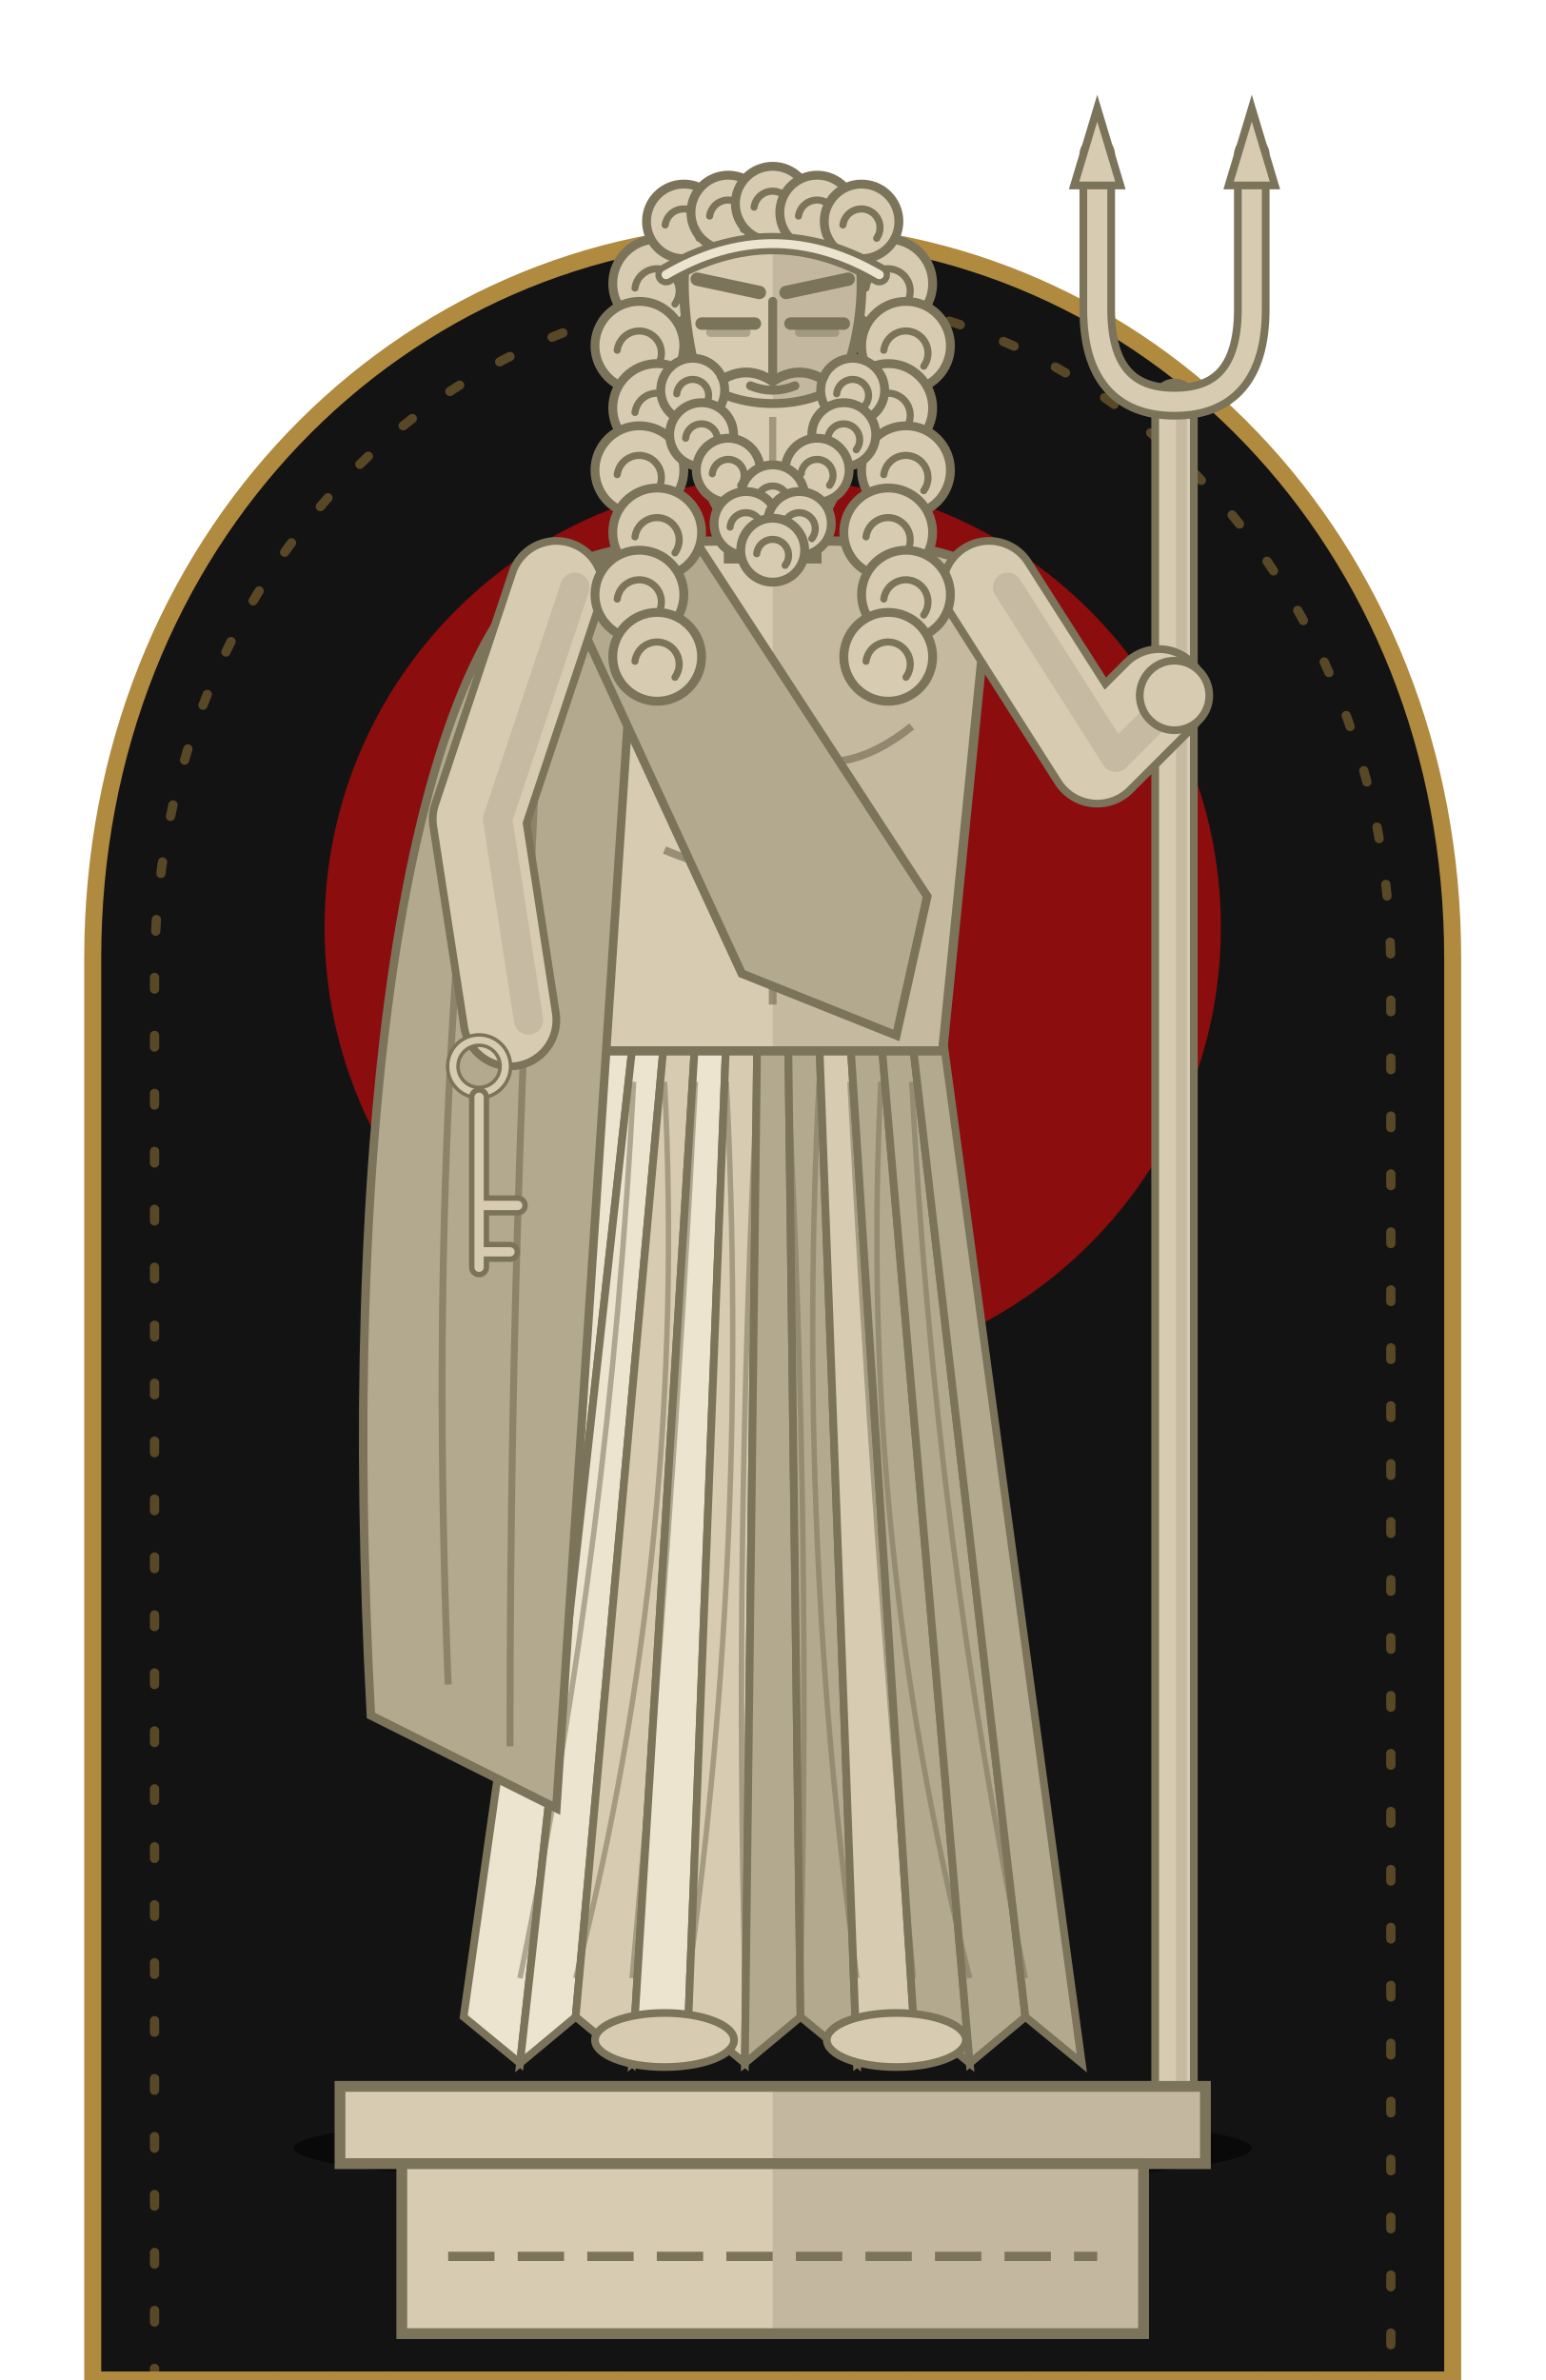
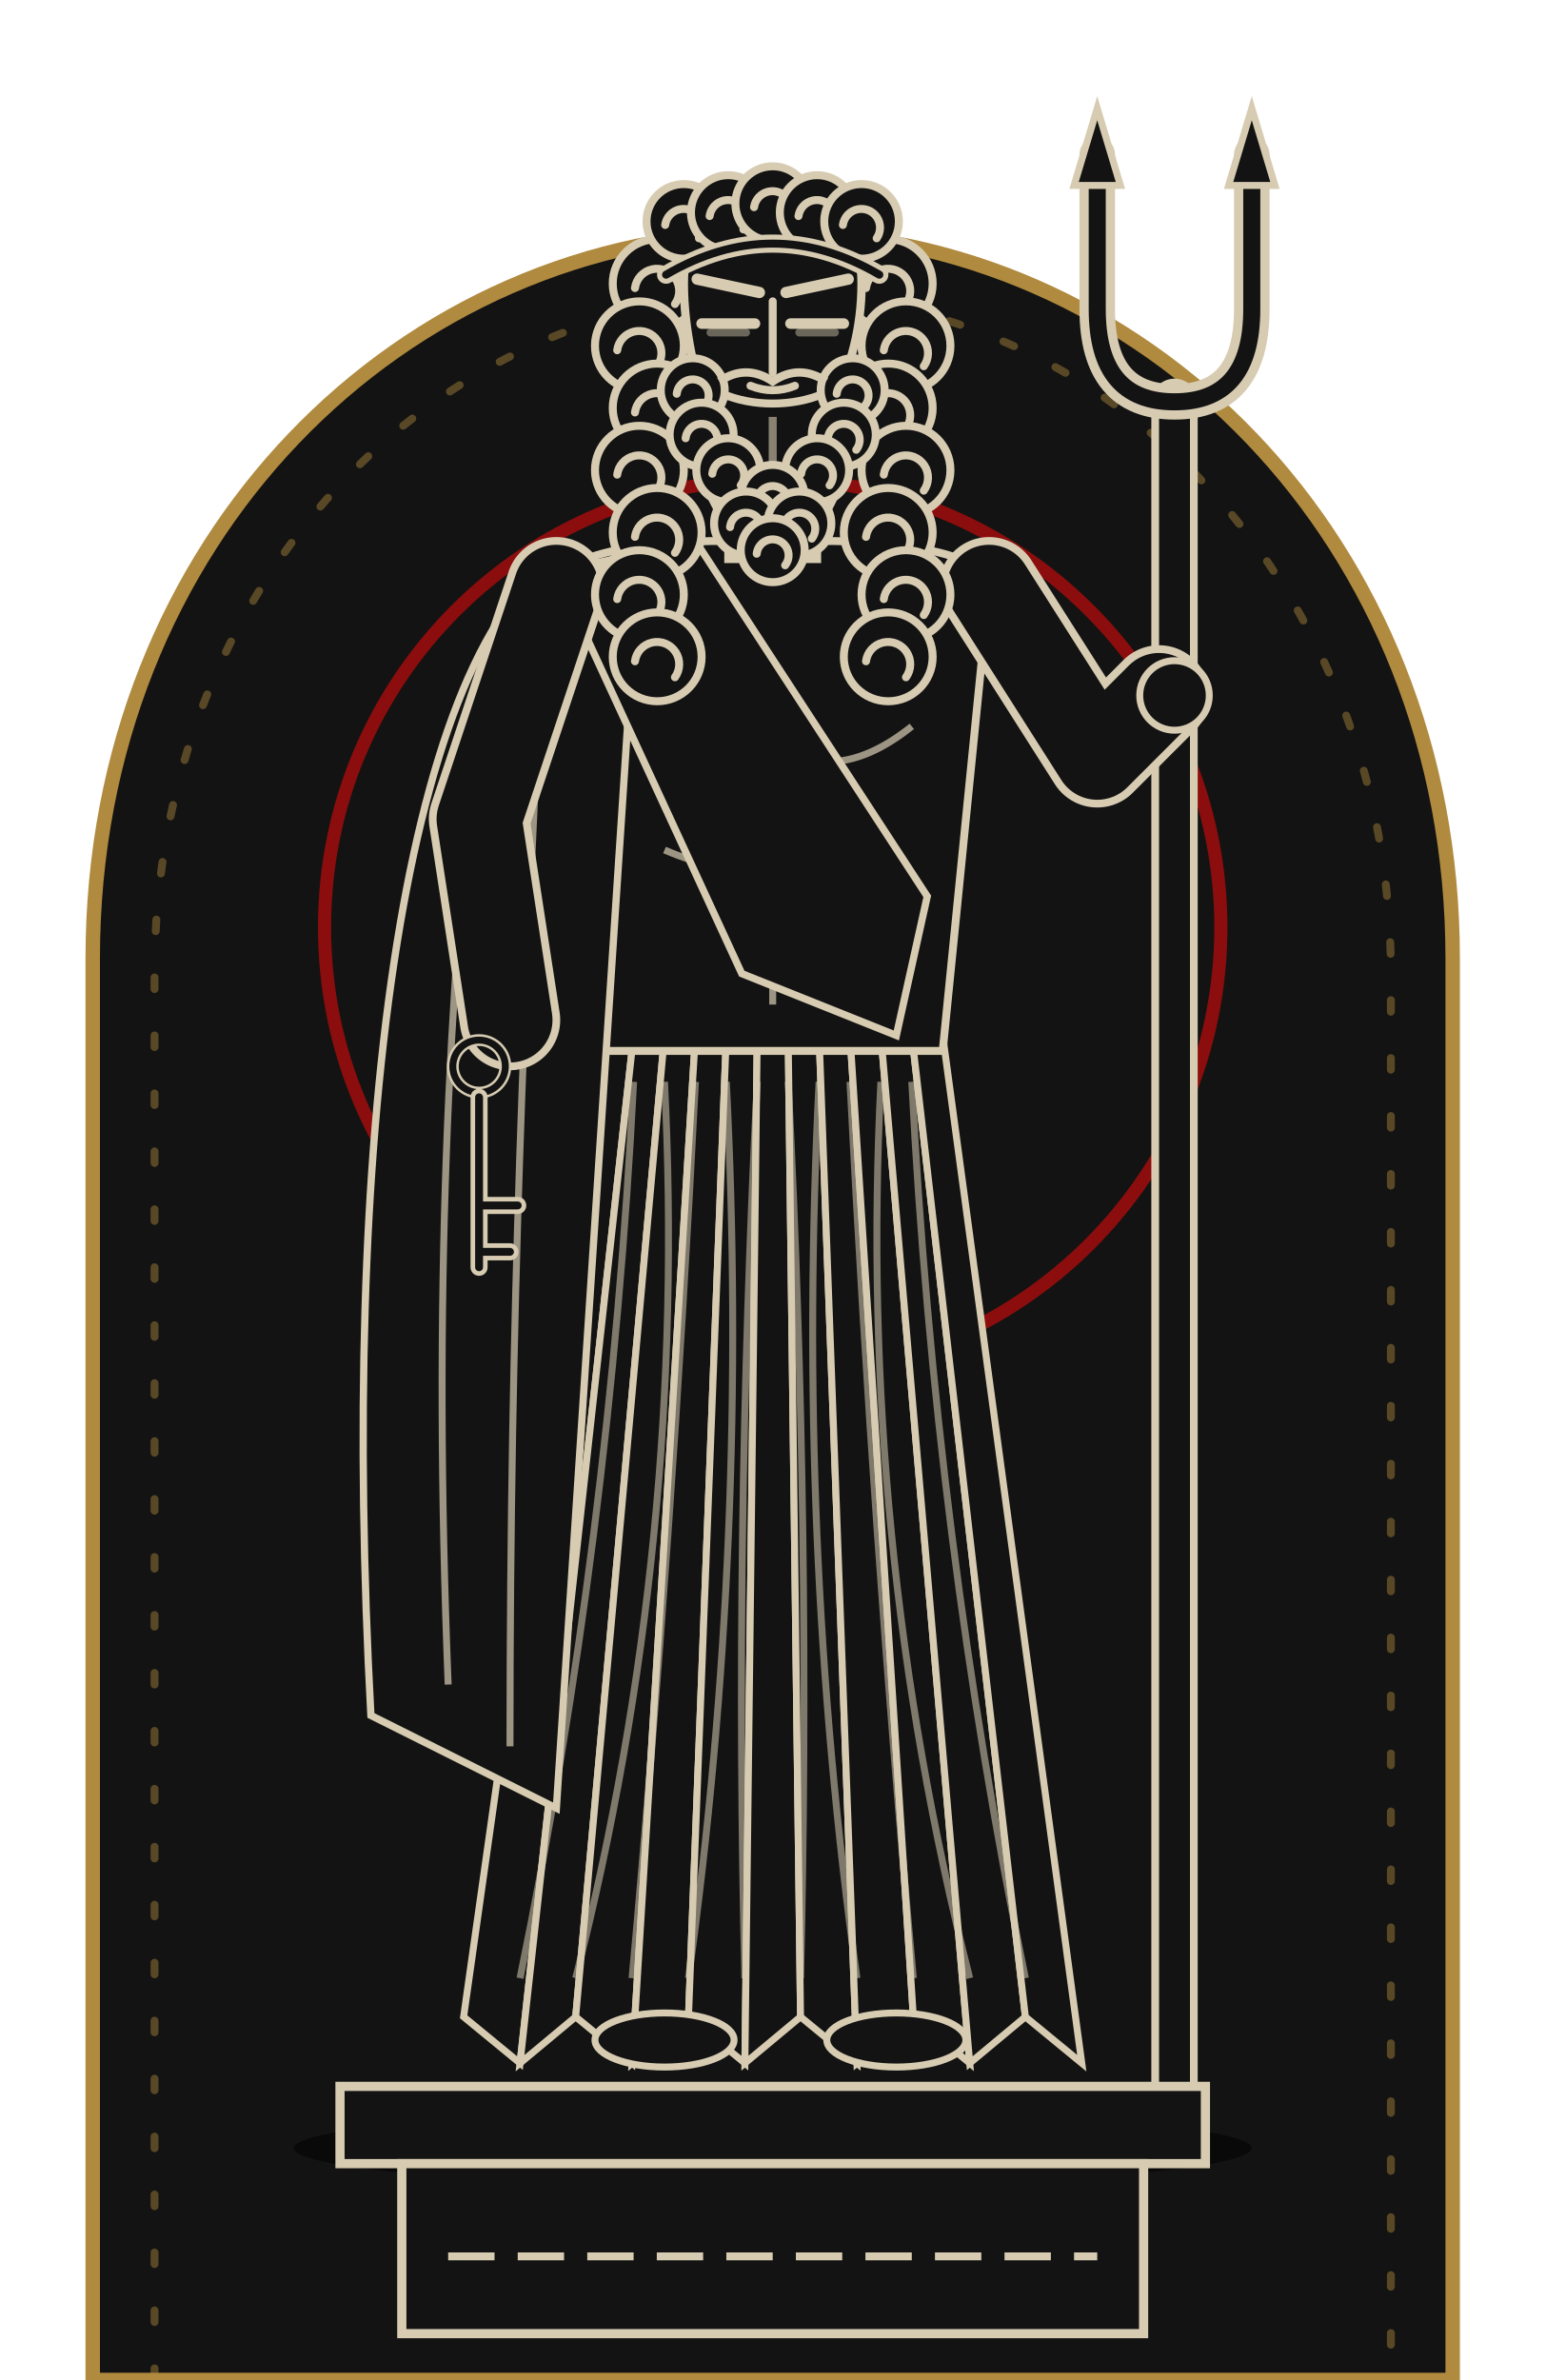
<svg xmlns="http://www.w3.org/2000/svg" viewBox="0 -8 200 308" role="img" aria-label="Hades: bident ve anahtar tutan, sakallı mermer heykel">
-   <path d="M12 300V116C12 62 52 22 100 22S188 62 188 116V300Z" fill="#131313" stroke="#b08a3e" stroke-width="2.2" />
-   <path d="M20 300V118C20 68 56 30 100 30S180 68 180 118V300Z" fill="none" stroke="#b08a3e" stroke-opacity=".45" stroke-width="1.2" stroke-dasharray="1.5 6" stroke-linecap="round" />
-   <circle cx="100" cy="112" r="58" fill="#8b0d0d" />
-   <path d="M152 44 L152 262" fill="none" stroke="#7c735b" stroke-width="6" stroke-linecap="round" stroke-linejoin="round" />
-   <path d="M152 44 L152 262" fill="none" stroke="#d7ccb2" stroke-width="4" stroke-linecap="round" stroke-linejoin="round" />
-   <path d="M152 44 L152 262" fill="none" stroke="#7c735b" stroke-opacity=".18" stroke-width="1.4" stroke-linecap="round" stroke-linejoin="round" transform="translate(0.9 0)" />
-   <path d="M142 12V32Q142 44 152 44Q162 44 162 32V12" fill="none" stroke="#7c735b" stroke-width="4.6" stroke-linecap="round" stroke-linejoin="round" />
-   <path d="M142 12V32Q142 44 152 44Q162 44 162 32V12" fill="none" stroke="#d7ccb2" stroke-width="2.6" stroke-linecap="round" stroke-linejoin="round" />
-   <path d="M139 16L142 6L145 16ZM159 16L162 6L165 16Z" fill="#d7ccb2" stroke="#7c735b" stroke-width="1" />
-   <path d="M78.0 126L82.0 126L67.3 259.0L60.0 253.0Z" fill="#ece4cf" stroke="#7c735b" stroke-width="1" />
-   <path d="M82.0 126L86.0 126L74.5 253.0L67.3 259.0Z" fill="#ece4cf" stroke="#7c735b" stroke-width="1" />
-   <path d="M86.0 126L90.0 126L81.8 259.0L74.5 253.0Z" fill="#d7ccb2" stroke="#7c735b" stroke-width="1" />
-   <path d="M90.0 126L94.0 126L89.1 253.0L81.8 259.0Z" fill="#ece4cf" stroke="#7c735b" stroke-width="1" />
-   <path d="M94.0 126L98.0 126L96.4 259.0L89.1 253.0Z" fill="#d7ccb2" stroke="#7c735b" stroke-width="1" />
-   <path d="M98.0 126L102.0 126L103.6 253.0L96.4 259.0Z" fill="#b3a98e" stroke="#7c735b" stroke-width="1" />
-   <path d="M102.0 126L106.0 126L110.9 259.0L103.6 253.0Z" fill="#b3a98e" stroke="#7c735b" stroke-width="1" />
-   <path d="M106.0 126L110.0 126L118.2 253.0L110.9 259.0Z" fill="#d7ccb2" stroke="#7c735b" stroke-width="1" />
-   <path d="M110.0 126L114.0 126L125.5 259.0L118.2 253.0Z" fill="#b3a98e" stroke="#7c735b" stroke-width="1" />
-   <path d="M114.0 126L118.0 126L132.7 253.0L125.5 259.0Z" fill="#b3a98e" stroke="#7c735b" stroke-width="1" />
-   <path d="M118.0 126L122.0 126L140.0 259.0L132.7 253.0Z" fill="#b3a98e" stroke="#7c735b" stroke-width="1" />
-   <path d="M82.0 132Q79.0 191.0 67.3 248" fill="none" stroke="#7c735b" stroke-width=".7" opacity=".55" />
-   <path d="M86.0 132Q89.0 191.0 74.5 248" fill="none" stroke="#7c735b" stroke-width=".7" opacity=".55" />
-   <path d="M90.0 132Q87.0 191.0 81.8 248" fill="none" stroke="#7c735b" stroke-width=".7" opacity=".55" />
-   <path d="M94.0 132Q97.0 191.0 89.1 248" fill="none" stroke="#7c735b" stroke-width=".7" opacity=".55" />
-   <path d="M98.0 132Q95.0 191.0 96.4 248" fill="none" stroke="#7c735b" stroke-width=".7" opacity=".55" />
-   <path d="M102.0 132Q105.0 191.0 103.6 248" fill="none" stroke="#7c735b" stroke-width=".7" opacity=".55" />
-   <path d="M106.0 132Q103.0 191.0 110.9 248" fill="none" stroke="#7c735b" stroke-width=".7" opacity=".55" />
-   <path d="M110.0 132Q113.0 191.0 118.2 248" fill="none" stroke="#7c735b" stroke-width=".7" opacity=".55" />
-   <path d="M114.0 132Q111.0 191.0 125.5 248" fill="none" stroke="#7c735b" stroke-width=".7" opacity=".55" />
-   <path d="M118.0 132Q121.0 191.0 132.7 248" fill="none" stroke="#7c735b" stroke-width=".7" opacity=".55" />
-   <path d="M72 68C72 64 82 62 94 62H106C118 62 128 64 128 68L122 128H78Z" fill="#d7ccb2" stroke="#7c735b" stroke-width="1.2" />
-   <path d="M100 62H106C118 62 128 64 128 68L122 128H100Z" fill="#7c735b" opacity=".2" />
-   <path d="M82 86Q92 94 100 88Q108 94 118 86M100 88V122M86 102Q100 108 114 102" fill="none" stroke="#7c735b" stroke-width="1" opacity=".7" />
-   <circle cx="100" cy="114" r="1.4" fill="#7c735b" />
-   <path d="M72 64C52 78 44 140 48 214L72 226L82 74Z" fill="#b3a98e" stroke="#7c735b" stroke-width="1.1" />
-   <path d="M62 84C58 120 56 160 58 210M70 78C68 120 66 160 66 218" fill="none" stroke="#7c735b" stroke-width=".9" opacity=".7" />
-   <path d="M72 66L90 62L120 108L116 126L96 118Z" fill="#b3a98e" stroke="#7c735b" stroke-width="1.1" />
-   <path d="M72 68 L62 98 L66 124" fill="none" stroke="#7c735b" stroke-width="13" stroke-linecap="round" stroke-linejoin="round" />
-   <path d="M72 68 L62 98 L66 124" fill="none" stroke="#d7ccb2" stroke-width="11" stroke-linecap="round" stroke-linejoin="round" />
-   <path d="M72 68 L62 98 L66 124" fill="none" stroke="#7c735b" stroke-opacity=".18" stroke-width="3.8" stroke-linecap="round" stroke-linejoin="round" transform="translate(2.4 0)" />
-   <circle cx="62" cy="130" r="3.4" fill="none" stroke="#7c735b" stroke-width="1.8" />
-   <circle cx="62" cy="130" r="3.4" fill="none" stroke="#d7ccb2" stroke-width=".9" />
-   <path d="M62 134V156M62 148H67M62 154H66" fill="none" stroke="#7c735b" stroke-width="2.6" stroke-linecap="round" />
-   <path d="M62 134V156M62 148H67M62 154H66" fill="none" stroke="#d7ccb2" stroke-width="1.2" stroke-linecap="round" />
-   <path d="M128 68 L142 90 L150 82" fill="none" stroke="#7c735b" stroke-width="13" stroke-linecap="round" stroke-linejoin="round" />
-   <path d="M128 68 L142 90 L150 82" fill="none" stroke="#d7ccb2" stroke-width="11" stroke-linecap="round" stroke-linejoin="round" />
-   <path d="M128 68 L142 90 L150 82" fill="none" stroke="#7c735b" stroke-opacity=".18" stroke-width="3.8" stroke-linecap="round" stroke-linejoin="round" transform="translate(2.4 0)" />
-   <circle cx="152" cy="82" r="4.5" fill="#d7ccb2" stroke="#7c735b" stroke-width="1" />
+   <path d="M12 300V116C12 62 52 22 100 22S188 62 188 116V300Z" fill="#131313" stroke="#b08a3e" stroke-width="1.87" />
+   <path d="M20 300V118C20 68 56 30 100 30S180 68 180 118V300Z" fill="none" stroke="#b08a3e" stroke-opacity=".45" stroke-width="1.02" stroke-dasharray="1.5 6" stroke-linecap="round" />
+   <circle cx="100" cy="112" r="58" fill="none" stroke="#8b0d0d" stroke-width="1.70" />
+   <path d="M152 44 L152 262" fill="none" stroke="#d7ccb2" stroke-width="6" stroke-linecap="round" stroke-linejoin="round" />
+   <path d="M152 44 L152 262" fill="none" stroke="#131313" stroke-width="4" stroke-linecap="round" stroke-linejoin="round" />
+   <path d="M142 12V32Q142 44 152 44Q162 44 162 32V12" fill="none" stroke="#d7ccb2" stroke-width="4.6" stroke-linecap="round" stroke-linejoin="round" />
+   <path d="M142 12V32Q142 44 152 44Q162 44 162 32V12" fill="none" stroke="#131313" stroke-width="2.21" stroke-linecap="round" stroke-linejoin="round" />
+   <path d="M139 16L142 6L145 16ZM159 16L162 6L165 16Z" fill="#131313" stroke="#d7ccb2" stroke-width="0.90" />
+   <path d="M78.0 126L82.0 126L67.3 259.0L60.0 253.0Z" fill="#131313" stroke="#d7ccb2" stroke-width="0.90" />
+   <path d="M82.0 126L86.0 126L74.5 253.0L67.3 259.0Z" fill="#131313" stroke="#d7ccb2" stroke-width="0.90" />
+   <path d="M86.0 126L90.0 126L81.8 259.0L74.5 253.0Z" fill="#131313" stroke="#d7ccb2" stroke-width="0.90" />
+   <path d="M90.0 126L94.0 126L89.1 253.0L81.8 259.0Z" fill="#131313" stroke="#d7ccb2" stroke-width="0.90" />
+   <path d="M94.0 126L98.0 126L96.4 259.0L89.1 253.0Z" fill="#131313" stroke="#d7ccb2" stroke-width="0.90" />
+   <path d="M98.0 126L102.0 126L103.6 253.0L96.4 259.0Z" fill="#131313" stroke="#d7ccb2" stroke-width="0.90" />
+   <path d="M102.0 126L106.0 126L110.9 259.0L103.6 253.0Z" fill="#131313" stroke="#d7ccb2" stroke-width="0.90" />
+   <path d="M106.0 126L110.0 126L118.2 253.0L110.9 259.0Z" fill="#131313" stroke="#d7ccb2" stroke-width="0.90" />
+   <path d="M110.0 126L114.0 126L125.5 259.0L118.2 253.0Z" fill="#131313" stroke="#d7ccb2" stroke-width="0.90" />
+   <path d="M114.0 126L118.0 126L132.7 253.0L125.5 259.0Z" fill="#131313" stroke="#d7ccb2" stroke-width="0.90" />
+   <path d="M118.0 126L122.0 126L140.0 259.0L132.7 253.0Z" fill="#131313" stroke="#d7ccb2" stroke-width="0.90" />
+   <path d="M82.0 132Q79.0 191.0 67.3 248" fill="none" stroke="#d7ccb2" stroke-width="0.90" opacity=".55" />
+   <path d="M86.0 132Q89.0 191.0 74.5 248" fill="none" stroke="#d7ccb2" stroke-width="0.90" opacity=".55" />
+   <path d="M90.0 132Q87.0 191.0 81.8 248" fill="none" stroke="#d7ccb2" stroke-width="0.90" opacity=".55" />
+   <path d="M94.0 132Q97.0 191.0 89.1 248" fill="none" stroke="#d7ccb2" stroke-width="0.90" opacity=".55" />
+   <path d="M98.0 132Q95.0 191.0 96.4 248" fill="none" stroke="#d7ccb2" stroke-width="0.90" opacity=".55" />
+   <path d="M102.0 132Q105.0 191.0 103.6 248" fill="none" stroke="#d7ccb2" stroke-width="0.90" opacity=".55" />
+   <path d="M106.0 132Q103.0 191.0 110.9 248" fill="none" stroke="#d7ccb2" stroke-width="0.90" opacity=".55" />
+   <path d="M110.0 132Q113.0 191.0 118.2 248" fill="none" stroke="#d7ccb2" stroke-width="0.90" opacity=".55" />
+   <path d="M114.0 132Q111.0 191.0 125.5 248" fill="none" stroke="#d7ccb2" stroke-width="0.90" opacity=".55" />
+   <path d="M118.0 132Q121.0 191.0 132.7 248" fill="none" stroke="#d7ccb2" stroke-width="0.90" opacity=".55" />
+   <path d="M72 68C72 64 82 62 94 62H106C118 62 128 64 128 68L122 128H78Z" fill="#131313" stroke="#d7ccb2" stroke-width="1.02" />
+   <path d="M82 86Q92 94 100 88Q108 94 118 86M100 88V122M86 102Q100 108 114 102" fill="none" stroke="#d7ccb2" stroke-width="0.90" opacity=".7" />
+   <circle cx="100" cy="114" r="1.4" fill="#d7ccb2" />
+   <path d="M72 64C52 78 44 140 48 214L72 226L82 74Z" fill="#131313" stroke="#d7ccb2" stroke-width="0.94" />
+   <path d="M62 84C58 120 56 160 58 210M70 78C68 120 66 160 66 218" fill="none" stroke="#d7ccb2" stroke-width="0.90" opacity=".7" />
+   <path d="M72 66L90 62L120 108L116 126L96 118Z" fill="#131313" stroke="#d7ccb2" stroke-width="0.94" />
+   <path d="M72 68 L62 98 L66 124" fill="none" stroke="#d7ccb2" stroke-width="13" stroke-linecap="round" stroke-linejoin="round" />
+   <path d="M72 68 L62 98 L66 124" fill="none" stroke="#131313" stroke-width="11" stroke-linecap="round" stroke-linejoin="round" />
+   <circle cx="62" cy="130" r="3.4" fill="none" stroke="#d7ccb2" stroke-width="1.53" />
+   <circle cx="62" cy="130" r="3.4" fill="none" stroke="#131313" stroke-width="0.90" />
+   <path d="M62 134V156M62 148H67M62 154H66" fill="none" stroke="#d7ccb2" stroke-width="2.21" stroke-linecap="round" />
+   <path d="M62 134V156M62 148H67M62 154H66" fill="none" stroke="#131313" stroke-width="1.02" stroke-linecap="round" />
+   <path d="M128 68 L142 90 L150 82" fill="none" stroke="#d7ccb2" stroke-width="13" stroke-linecap="round" stroke-linejoin="round" />
+   <path d="M128 68 L142 90 L150 82" fill="none" stroke="#131313" stroke-width="11" stroke-linecap="round" stroke-linejoin="round" />
+   <circle cx="152" cy="82" r="4.5" fill="#131313" stroke="#d7ccb2" stroke-width="0.90" />
  <g transform="translate(100 54) scale(1.15) translate(-100 -54)">
-     <circle cx="87.0" cy="32.0" r="5" fill="#d7ccb2" stroke="#7c735b" stroke-width="1" />
-     <path d="M84.5 32.5a2.5 2.5 0 1 1 4.5 1.8" fill="none" stroke="#7c735b" stroke-width=".8" stroke-linecap="round" />
-     <circle cx="113.0" cy="32.0" r="5" fill="#d7ccb2" stroke="#7c735b" stroke-width="1" />
-     <path d="M110.5 32.5a2.5 2.5 0 1 1 4.5 1.8" fill="none" stroke="#7c735b" stroke-width=".8" stroke-linecap="round" />
-     <circle cx="85.0" cy="39.0" r="5" fill="#d7ccb2" stroke="#7c735b" stroke-width="1" />
-     <path d="M82.5 39.5a2.5 2.5 0 1 1 4.5 1.8" fill="none" stroke="#7c735b" stroke-width=".8" stroke-linecap="round" />
-     <circle cx="115.0" cy="39.0" r="5" fill="#d7ccb2" stroke="#7c735b" stroke-width="1" />
-     <path d="M112.5 39.5a2.5 2.5 0 1 1 4.5 1.8" fill="none" stroke="#7c735b" stroke-width=".8" stroke-linecap="round" />
-     <circle cx="87.0" cy="46.0" r="5" fill="#d7ccb2" stroke="#7c735b" stroke-width="1" />
-     <path d="M84.5 46.5a2.5 2.5 0 1 1 4.5 1.8" fill="none" stroke="#7c735b" stroke-width=".8" stroke-linecap="round" />
-     <circle cx="113.0" cy="46.0" r="5" fill="#d7ccb2" stroke="#7c735b" stroke-width="1" />
-     <path d="M110.5 46.5a2.5 2.5 0 1 1 4.5 1.8" fill="none" stroke="#7c735b" stroke-width=".8" stroke-linecap="round" />
-     <circle cx="85.0" cy="53.0" r="5" fill="#d7ccb2" stroke="#7c735b" stroke-width="1" />
-     <path d="M82.5 53.5a2.5 2.5 0 1 1 4.5 1.8" fill="none" stroke="#7c735b" stroke-width=".8" stroke-linecap="round" />
-     <circle cx="115.0" cy="53.0" r="5" fill="#d7ccb2" stroke="#7c735b" stroke-width="1" />
-     <path d="M112.5 53.5a2.5 2.5 0 1 1 4.5 1.8" fill="none" stroke="#7c735b" stroke-width=".8" stroke-linecap="round" />
-     <circle cx="87.0" cy="60.0" r="5" fill="#d7ccb2" stroke="#7c735b" stroke-width="1" />
-     <path d="M84.5 60.5a2.5 2.5 0 1 1 4.5 1.8" fill="none" stroke="#7c735b" stroke-width=".8" stroke-linecap="round" />
-     <circle cx="113.0" cy="60.0" r="5" fill="#d7ccb2" stroke="#7c735b" stroke-width="1" />
-     <path d="M110.5 60.5a2.5 2.5 0 1 1 4.5 1.8" fill="none" stroke="#7c735b" stroke-width=".8" stroke-linecap="round" />
-     <circle cx="85.0" cy="67.0" r="5" fill="#d7ccb2" stroke="#7c735b" stroke-width="1" />
-     <path d="M82.5 67.5a2.5 2.5 0 1 1 4.5 1.8" fill="none" stroke="#7c735b" stroke-width=".8" stroke-linecap="round" />
-     <circle cx="115.0" cy="67.0" r="5" fill="#d7ccb2" stroke="#7c735b" stroke-width="1" />
-     <path d="M112.5 67.5a2.5 2.5 0 1 1 4.5 1.8" fill="none" stroke="#7c735b" stroke-width=".8" stroke-linecap="round" />
-     <circle cx="87.0" cy="74.0" r="5" fill="#d7ccb2" stroke="#7c735b" stroke-width="1" />
-     <path d="M84.5 74.5a2.5 2.5 0 1 1 4.5 1.8" fill="none" stroke="#7c735b" stroke-width=".8" stroke-linecap="round" />
-     <circle cx="113.0" cy="74.0" r="5" fill="#d7ccb2" stroke="#7c735b" stroke-width="1" />
-     <path d="M110.5 74.5a2.5 2.5 0 1 1 4.5 1.8" fill="none" stroke="#7c735b" stroke-width=".8" stroke-linecap="round" />
-     <path d="M95 50H105V63H95Z" fill="#b3a98e" stroke="#7c735b" stroke-width="1" />
-     <path d="M90 32C90 24 95 20 100 20S110 24 110 32C110 42 105 50 100 53S90 42 90 32Z" fill="#d7ccb2" stroke="#7c735b" stroke-width="1.1" />
-     <path d="M100 20C105 20 110 24 110 32C110 42 105 50 100 53Z" fill="#7c735b" opacity=".22" />
-     <path d="M91.5 31.5L98.5 33M101.5 33L108.5 31.5" fill="none" stroke="#7c735b" stroke-width="1.5" stroke-linecap="round" />
-     <path d="M92 36.5H98M102 36.5H108" fill="none" stroke="#7c735b" stroke-width="1.4" stroke-linecap="round" />
-     <path d="M93 37.5H97M103 37.5H107" fill="none" stroke="#7c735b" stroke-opacity=".45" stroke-width="1" stroke-linecap="round" />
-     <path d="M100 34V42M97.5 43.5Q100 44.5 102.5 43.5" fill="none" stroke="#7c735b" stroke-width="1" stroke-linecap="round" />
-     <path d="M96.5 47.5H103.5" fill="none" stroke="#7c735b" stroke-width="1" stroke-linecap="round" />
-     <path d="M90 41C90 52 94 60 100 65C106 60 110 52 110 41C106 47 94 47 90 41Z" fill="#d7ccb2" stroke="#7c735b" stroke-width="1" />
-     <path d="M100 47V64" stroke="#7c735b" stroke-width=".8" opacity=".6" />
-     <circle cx="91.0" cy="44.0" r="3.6" fill="#d7ccb2" stroke="#7c735b" stroke-width="1" />
-     <path d="M89.2 44.4a1.8 1.8 0 1 1 3.2 1.3" fill="none" stroke="#7c735b" stroke-width=".8" stroke-linecap="round" />
-     <circle cx="109.0" cy="44.0" r="3.6" fill="#d7ccb2" stroke="#7c735b" stroke-width="1" />
-     <path d="M107.2 44.4a1.8 1.8 0 1 1 3.2 1.3" fill="none" stroke="#7c735b" stroke-width=".8" stroke-linecap="round" />
-     <circle cx="92.0" cy="49.0" r="3.6" fill="#d7ccb2" stroke="#7c735b" stroke-width="1" />
-     <path d="M90.2 49.4a1.8 1.8 0 1 1 3.2 1.3" fill="none" stroke="#7c735b" stroke-width=".8" stroke-linecap="round" />
-     <circle cx="108.0" cy="49.0" r="3.6" fill="#d7ccb2" stroke="#7c735b" stroke-width="1" />
-     <path d="M106.2 49.4a1.8 1.8 0 1 1 3.2 1.3" fill="none" stroke="#7c735b" stroke-width=".8" stroke-linecap="round" />
-     <circle cx="95.0" cy="53.0" r="3.6" fill="#d7ccb2" stroke="#7c735b" stroke-width="1" />
-     <path d="M93.2 53.4a1.8 1.8 0 1 1 3.2 1.3" fill="none" stroke="#7c735b" stroke-width=".8" stroke-linecap="round" />
-     <circle cx="105.0" cy="53.0" r="3.6" fill="#d7ccb2" stroke="#7c735b" stroke-width="1" />
-     <path d="M103.2 53.4a1.8 1.8 0 1 1 3.2 1.3" fill="none" stroke="#7c735b" stroke-width=".8" stroke-linecap="round" />
-     <circle cx="100.0" cy="56.0" r="3.6" fill="#d7ccb2" stroke="#7c735b" stroke-width="1" />
-     <path d="M98.2 56.4a1.8 1.8 0 1 1 3.2 1.3" fill="none" stroke="#7c735b" stroke-width=".8" stroke-linecap="round" />
-     <circle cx="97.0" cy="59.0" r="3.6" fill="#d7ccb2" stroke="#7c735b" stroke-width="1" />
-     <path d="M95.2 59.4a1.8 1.8 0 1 1 3.2 1.3" fill="none" stroke="#7c735b" stroke-width=".8" stroke-linecap="round" />
-     <circle cx="103.0" cy="59.0" r="3.6" fill="#d7ccb2" stroke="#7c735b" stroke-width="1" />
-     <path d="M101.2 59.4a1.8 1.8 0 1 1 3.2 1.3" fill="none" stroke="#7c735b" stroke-width=".8" stroke-linecap="round" />
-     <circle cx="100.0" cy="62.0" r="3.6" fill="#d7ccb2" stroke="#7c735b" stroke-width="1" />
-     <path d="M98.2 62.4a1.8 1.8 0 1 1 3.2 1.3" fill="none" stroke="#7c735b" stroke-width=".8" stroke-linecap="round" />
-     <path d="M94 43Q97 41 100 43Q103 41 106 43" fill="none" stroke="#7c735b" stroke-width="1.1" />
-     <circle cx="90.0" cy="25.0" r="4.2" fill="#d7ccb2" stroke="#7c735b" stroke-width="1" />
-     <path d="M87.9 25.4a2.1 2.1 0 1 1 3.8 1.5" fill="none" stroke="#7c735b" stroke-width=".8" stroke-linecap="round" />
-     <circle cx="95.0" cy="24.0" r="4.2" fill="#d7ccb2" stroke="#7c735b" stroke-width="1" />
-     <path d="M92.9 24.4a2.1 2.1 0 1 1 3.8 1.5" fill="none" stroke="#7c735b" stroke-width=".8" stroke-linecap="round" />
-     <circle cx="100.0" cy="23.0" r="4.2" fill="#d7ccb2" stroke="#7c735b" stroke-width="1" />
-     <path d="M97.9 23.4a2.1 2.1 0 1 1 3.8 1.5" fill="none" stroke="#7c735b" stroke-width=".8" stroke-linecap="round" />
-     <circle cx="105.0" cy="24.0" r="4.2" fill="#d7ccb2" stroke="#7c735b" stroke-width="1" />
-     <path d="M102.9 24.4a2.1 2.1 0 1 1 3.8 1.5" fill="none" stroke="#7c735b" stroke-width=".8" stroke-linecap="round" />
-     <circle cx="110.0" cy="25.0" r="4.2" fill="#d7ccb2" stroke="#7c735b" stroke-width="1" />
-     <path d="M107.9 25.4a2.1 2.1 0 1 1 3.8 1.5" fill="none" stroke="#7c735b" stroke-width=".8" stroke-linecap="round" />
-     <path d="M88 31Q100 24 112 31" fill="none" stroke="#7c735b" stroke-width="2.4" stroke-linecap="round" />
-     <path d="M88 31Q100 24 112 31" fill="none" stroke="#ece4cf" stroke-width="1" stroke-linecap="round" />
+     <circle cx="87.0" cy="32.0" r="5" fill="#131313" stroke="#d7ccb2" stroke-width="0.90" />
+     <path d="M84.5 32.5a2.5 2.5 0 1 1 4.5 1.8" fill="none" stroke="#d7ccb2" stroke-width="0.90" stroke-linecap="round" />
+     <circle cx="113.0" cy="32.0" r="5" fill="#131313" stroke="#d7ccb2" stroke-width="0.90" />
+     <path d="M110.5 32.5a2.5 2.5 0 1 1 4.5 1.8" fill="none" stroke="#d7ccb2" stroke-width="0.90" stroke-linecap="round" />
+     <circle cx="85.0" cy="39.0" r="5" fill="#131313" stroke="#d7ccb2" stroke-width="0.90" />
+     <path d="M82.5 39.5a2.5 2.5 0 1 1 4.5 1.8" fill="none" stroke="#d7ccb2" stroke-width="0.90" stroke-linecap="round" />
+     <circle cx="115.0" cy="39.0" r="5" fill="#131313" stroke="#d7ccb2" stroke-width="0.90" />
+     <path d="M112.5 39.5a2.5 2.5 0 1 1 4.5 1.8" fill="none" stroke="#d7ccb2" stroke-width="0.90" stroke-linecap="round" />
+     <circle cx="87.0" cy="46.0" r="5" fill="#131313" stroke="#d7ccb2" stroke-width="0.90" />
+     <path d="M84.5 46.5a2.5 2.5 0 1 1 4.5 1.8" fill="none" stroke="#d7ccb2" stroke-width="0.90" stroke-linecap="round" />
+     <circle cx="113.0" cy="46.0" r="5" fill="#131313" stroke="#d7ccb2" stroke-width="0.90" />
+     <path d="M110.5 46.5a2.5 2.5 0 1 1 4.5 1.8" fill="none" stroke="#d7ccb2" stroke-width="0.90" stroke-linecap="round" />
+     <circle cx="85.0" cy="53.0" r="5" fill="#131313" stroke="#d7ccb2" stroke-width="0.90" />
+     <path d="M82.5 53.5a2.5 2.5 0 1 1 4.5 1.8" fill="none" stroke="#d7ccb2" stroke-width="0.90" stroke-linecap="round" />
+     <circle cx="115.0" cy="53.0" r="5" fill="#131313" stroke="#d7ccb2" stroke-width="0.90" />
+     <path d="M112.5 53.5a2.5 2.5 0 1 1 4.5 1.8" fill="none" stroke="#d7ccb2" stroke-width="0.90" stroke-linecap="round" />
+     <circle cx="87.0" cy="60.0" r="5" fill="#131313" stroke="#d7ccb2" stroke-width="0.90" />
+     <path d="M84.5 60.5a2.5 2.5 0 1 1 4.5 1.8" fill="none" stroke="#d7ccb2" stroke-width="0.90" stroke-linecap="round" />
+     <circle cx="113.0" cy="60.0" r="5" fill="#131313" stroke="#d7ccb2" stroke-width="0.90" />
+     <path d="M110.5 60.5a2.5 2.5 0 1 1 4.5 1.8" fill="none" stroke="#d7ccb2" stroke-width="0.90" stroke-linecap="round" />
+     <circle cx="85.0" cy="67.0" r="5" fill="#131313" stroke="#d7ccb2" stroke-width="0.90" />
+     <path d="M82.5 67.5a2.5 2.5 0 1 1 4.5 1.8" fill="none" stroke="#d7ccb2" stroke-width="0.90" stroke-linecap="round" />
+     <circle cx="115.0" cy="67.0" r="5" fill="#131313" stroke="#d7ccb2" stroke-width="0.90" />
+     <path d="M112.5 67.5a2.5 2.5 0 1 1 4.5 1.8" fill="none" stroke="#d7ccb2" stroke-width="0.90" stroke-linecap="round" />
+     <circle cx="87.0" cy="74.0" r="5" fill="#131313" stroke="#d7ccb2" stroke-width="0.90" />
+     <path d="M84.5 74.5a2.5 2.5 0 1 1 4.5 1.8" fill="none" stroke="#d7ccb2" stroke-width="0.90" stroke-linecap="round" />
+     <circle cx="113.0" cy="74.0" r="5" fill="#131313" stroke="#d7ccb2" stroke-width="0.90" />
+     <path d="M110.5 74.5a2.5 2.5 0 1 1 4.5 1.8" fill="none" stroke="#d7ccb2" stroke-width="0.90" stroke-linecap="round" />
+     <path d="M95 50H105V63H95Z" fill="#131313" stroke="#d7ccb2" stroke-width="0.90" />
+     <path d="M90 32C90 24 95 20 100 20S110 24 110 32C110 42 105 50 100 53S90 42 90 32Z" fill="#131313" stroke="#d7ccb2" stroke-width="0.94" />
+     <path d="M91.5 31.5L98.5 33M101.5 33L108.5 31.5" fill="none" stroke="#d7ccb2" stroke-width="1.27" stroke-linecap="round" />
+     <path d="M92 36.5H98M102 36.5H108" fill="none" stroke="#d7ccb2" stroke-width="1.19" stroke-linecap="round" />
+     <path d="M93 37.5H97M103 37.5H107" fill="none" stroke="#d7ccb2" stroke-opacity=".45" stroke-width="0.90" stroke-linecap="round" />
+     <path d="M100 34V42M97.5 43.5Q100 44.5 102.5 43.5" fill="none" stroke="#d7ccb2" stroke-width="0.90" stroke-linecap="round" />
+     <path d="M96.5 47.5H103.5" fill="none" stroke="#d7ccb2" stroke-width="0.90" stroke-linecap="round" />
+     <path d="M90 41C90 52 94 60 100 65C106 60 110 52 110 41C106 47 94 47 90 41Z" fill="#131313" stroke="#d7ccb2" stroke-width="0.90" />
+     <path d="M100 47V64" stroke="#d7ccb2" stroke-width="0.90" opacity=".6" />
+     <circle cx="91.0" cy="44.0" r="3.6" fill="#131313" stroke="#d7ccb2" stroke-width="0.90" />
+     <path d="M89.2 44.4a1.8 1.8 0 1 1 3.2 1.3" fill="none" stroke="#d7ccb2" stroke-width="0.90" stroke-linecap="round" />
+     <circle cx="109.0" cy="44.0" r="3.6" fill="#131313" stroke="#d7ccb2" stroke-width="0.90" />
+     <path d="M107.2 44.4a1.8 1.8 0 1 1 3.2 1.3" fill="none" stroke="#d7ccb2" stroke-width="0.90" stroke-linecap="round" />
+     <circle cx="92.0" cy="49.0" r="3.6" fill="#131313" stroke="#d7ccb2" stroke-width="0.90" />
+     <path d="M90.2 49.4a1.8 1.8 0 1 1 3.2 1.3" fill="none" stroke="#d7ccb2" stroke-width="0.90" stroke-linecap="round" />
+     <circle cx="108.0" cy="49.0" r="3.6" fill="#131313" stroke="#d7ccb2" stroke-width="0.90" />
+     <path d="M106.2 49.4a1.8 1.8 0 1 1 3.2 1.3" fill="none" stroke="#d7ccb2" stroke-width="0.90" stroke-linecap="round" />
+     <circle cx="95.0" cy="53.0" r="3.6" fill="#131313" stroke="#d7ccb2" stroke-width="0.90" />
+     <path d="M93.2 53.4a1.8 1.8 0 1 1 3.2 1.3" fill="none" stroke="#d7ccb2" stroke-width="0.90" stroke-linecap="round" />
+     <circle cx="105.0" cy="53.0" r="3.6" fill="#131313" stroke="#d7ccb2" stroke-width="0.90" />
+     <path d="M103.2 53.4a1.8 1.8 0 1 1 3.2 1.3" fill="none" stroke="#d7ccb2" stroke-width="0.90" stroke-linecap="round" />
+     <circle cx="100.0" cy="56.0" r="3.6" fill="#131313" stroke="#d7ccb2" stroke-width="0.90" />
+     <path d="M98.2 56.4a1.8 1.8 0 1 1 3.2 1.3" fill="none" stroke="#d7ccb2" stroke-width="0.90" stroke-linecap="round" />
+     <circle cx="97.0" cy="59.0" r="3.6" fill="#131313" stroke="#d7ccb2" stroke-width="0.90" />
+     <path d="M95.2 59.4a1.8 1.8 0 1 1 3.2 1.3" fill="none" stroke="#d7ccb2" stroke-width="0.90" stroke-linecap="round" />
+     <circle cx="103.0" cy="59.0" r="3.6" fill="#131313" stroke="#d7ccb2" stroke-width="0.90" />
+     <path d="M101.2 59.4a1.8 1.8 0 1 1 3.2 1.3" fill="none" stroke="#d7ccb2" stroke-width="0.90" stroke-linecap="round" />
+     <circle cx="100.0" cy="62.0" r="3.6" fill="#131313" stroke="#d7ccb2" stroke-width="0.90" />
+     <path d="M98.2 62.4a1.8 1.8 0 1 1 3.2 1.3" fill="none" stroke="#d7ccb2" stroke-width="0.90" stroke-linecap="round" />
+     <path d="M94 43Q97 41 100 43Q103 41 106 43" fill="none" stroke="#d7ccb2" stroke-width="0.94" />
+     <circle cx="90.0" cy="25.0" r="4.2" fill="#131313" stroke="#d7ccb2" stroke-width="0.90" />
+     <path d="M87.9 25.4a2.1 2.1 0 1 1 3.8 1.5" fill="none" stroke="#d7ccb2" stroke-width="0.90" stroke-linecap="round" />
+     <circle cx="95.0" cy="24.0" r="4.2" fill="#131313" stroke="#d7ccb2" stroke-width="0.90" />
+     <path d="M92.9 24.4a2.1 2.1 0 1 1 3.8 1.5" fill="none" stroke="#d7ccb2" stroke-width="0.90" stroke-linecap="round" />
+     <circle cx="100.0" cy="23.0" r="4.2" fill="#131313" stroke="#d7ccb2" stroke-width="0.90" />
+     <path d="M97.9 23.4a2.1 2.1 0 1 1 3.8 1.5" fill="none" stroke="#d7ccb2" stroke-width="0.90" stroke-linecap="round" />
+     <circle cx="105.0" cy="24.0" r="4.2" fill="#131313" stroke="#d7ccb2" stroke-width="0.90" />
+     <path d="M102.9 24.4a2.1 2.1 0 1 1 3.8 1.5" fill="none" stroke="#d7ccb2" stroke-width="0.90" stroke-linecap="round" />
+     <circle cx="110.0" cy="25.0" r="4.2" fill="#131313" stroke="#d7ccb2" stroke-width="0.90" />
+     <path d="M107.9 25.4a2.1 2.1 0 1 1 3.8 1.5" fill="none" stroke="#d7ccb2" stroke-width="0.90" stroke-linecap="round" />
+     <path d="M88 31Q100 24 112 31" fill="none" stroke="#d7ccb2" stroke-width="2.04" stroke-linecap="round" />
+     <path d="M88 31Q100 24 112 31" fill="none" stroke="#131313" stroke-width="0.90" stroke-linecap="round" />
  </g>
-   <ellipse cx="86" cy="256" rx="9" ry="3.5" fill="#d7ccb2" stroke="#7c735b" stroke-width="1" />
-   <ellipse cx="116" cy="256" rx="9" ry="3.5" fill="#d7ccb2" stroke="#7c735b" stroke-width="1" />
+   <ellipse cx="86" cy="256" rx="9" ry="3.5" fill="#131313" stroke="#d7ccb2" stroke-width="0.90" />
+   <ellipse cx="116" cy="256" rx="9" ry="3.5" fill="#131313" stroke="#d7ccb2" stroke-width="0.90" />
  <ellipse cx="100" cy="270" rx="62" ry="5" fill="#000" opacity=".5" />
-   <path d="M44 262H156V272H44Z" fill="#d7ccb2" stroke="#7c735b" stroke-width="1.4" />
-   <path d="M100 262H156V272H100Z" fill="#7c735b" opacity=".22" />
-   <path d="M52 272H148V294H52Z" fill="#d7ccb2" stroke="#7c735b" stroke-width="1.4" />
-   <path d="M100 272H148V294H100Z" fill="#7c735b" opacity=".22" />
-   <path d="M58 284H142" stroke="#7c735b" stroke-width="1.2" stroke-dasharray="6 3" />
+   <path d="M44 262H156V272H44Z" fill="#131313" stroke="#d7ccb2" stroke-width="1.19" />
+   <path d="M52 272H148V294H52Z" fill="#131313" stroke="#d7ccb2" stroke-width="1.19" />
+   <path d="M58 284H142" stroke="#d7ccb2" stroke-width="1.02" stroke-dasharray="6 3" />
</svg>
